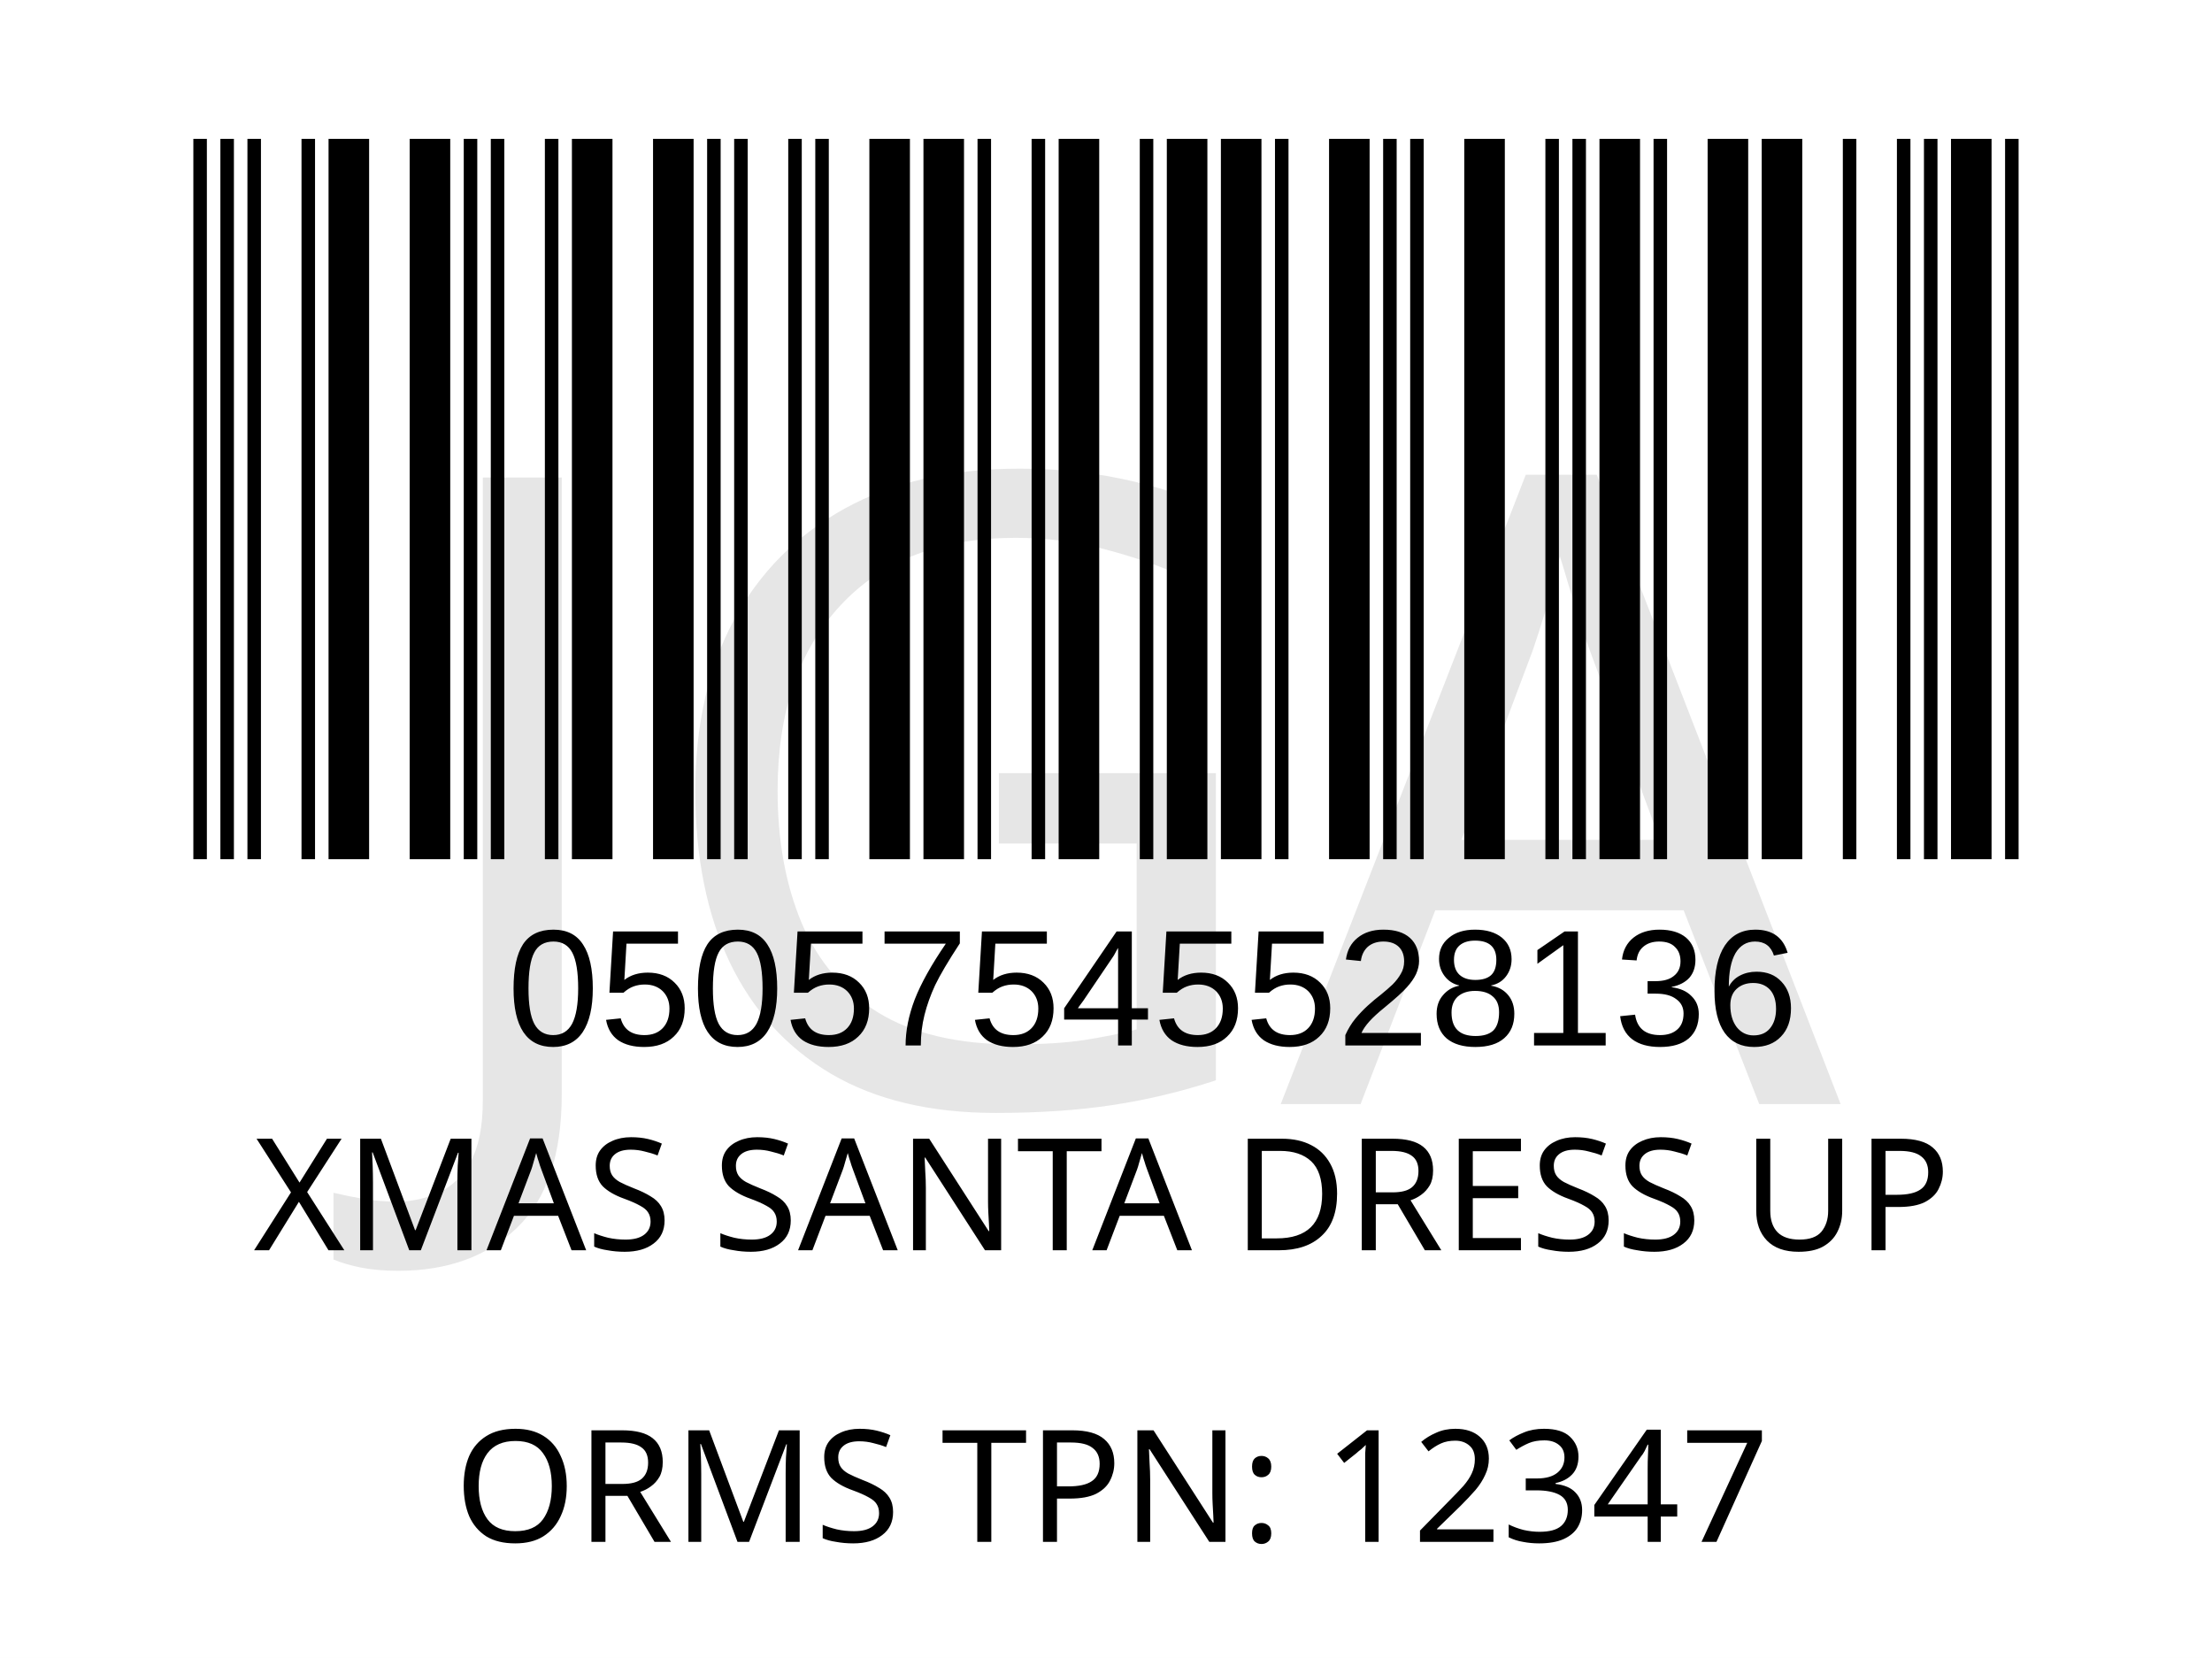
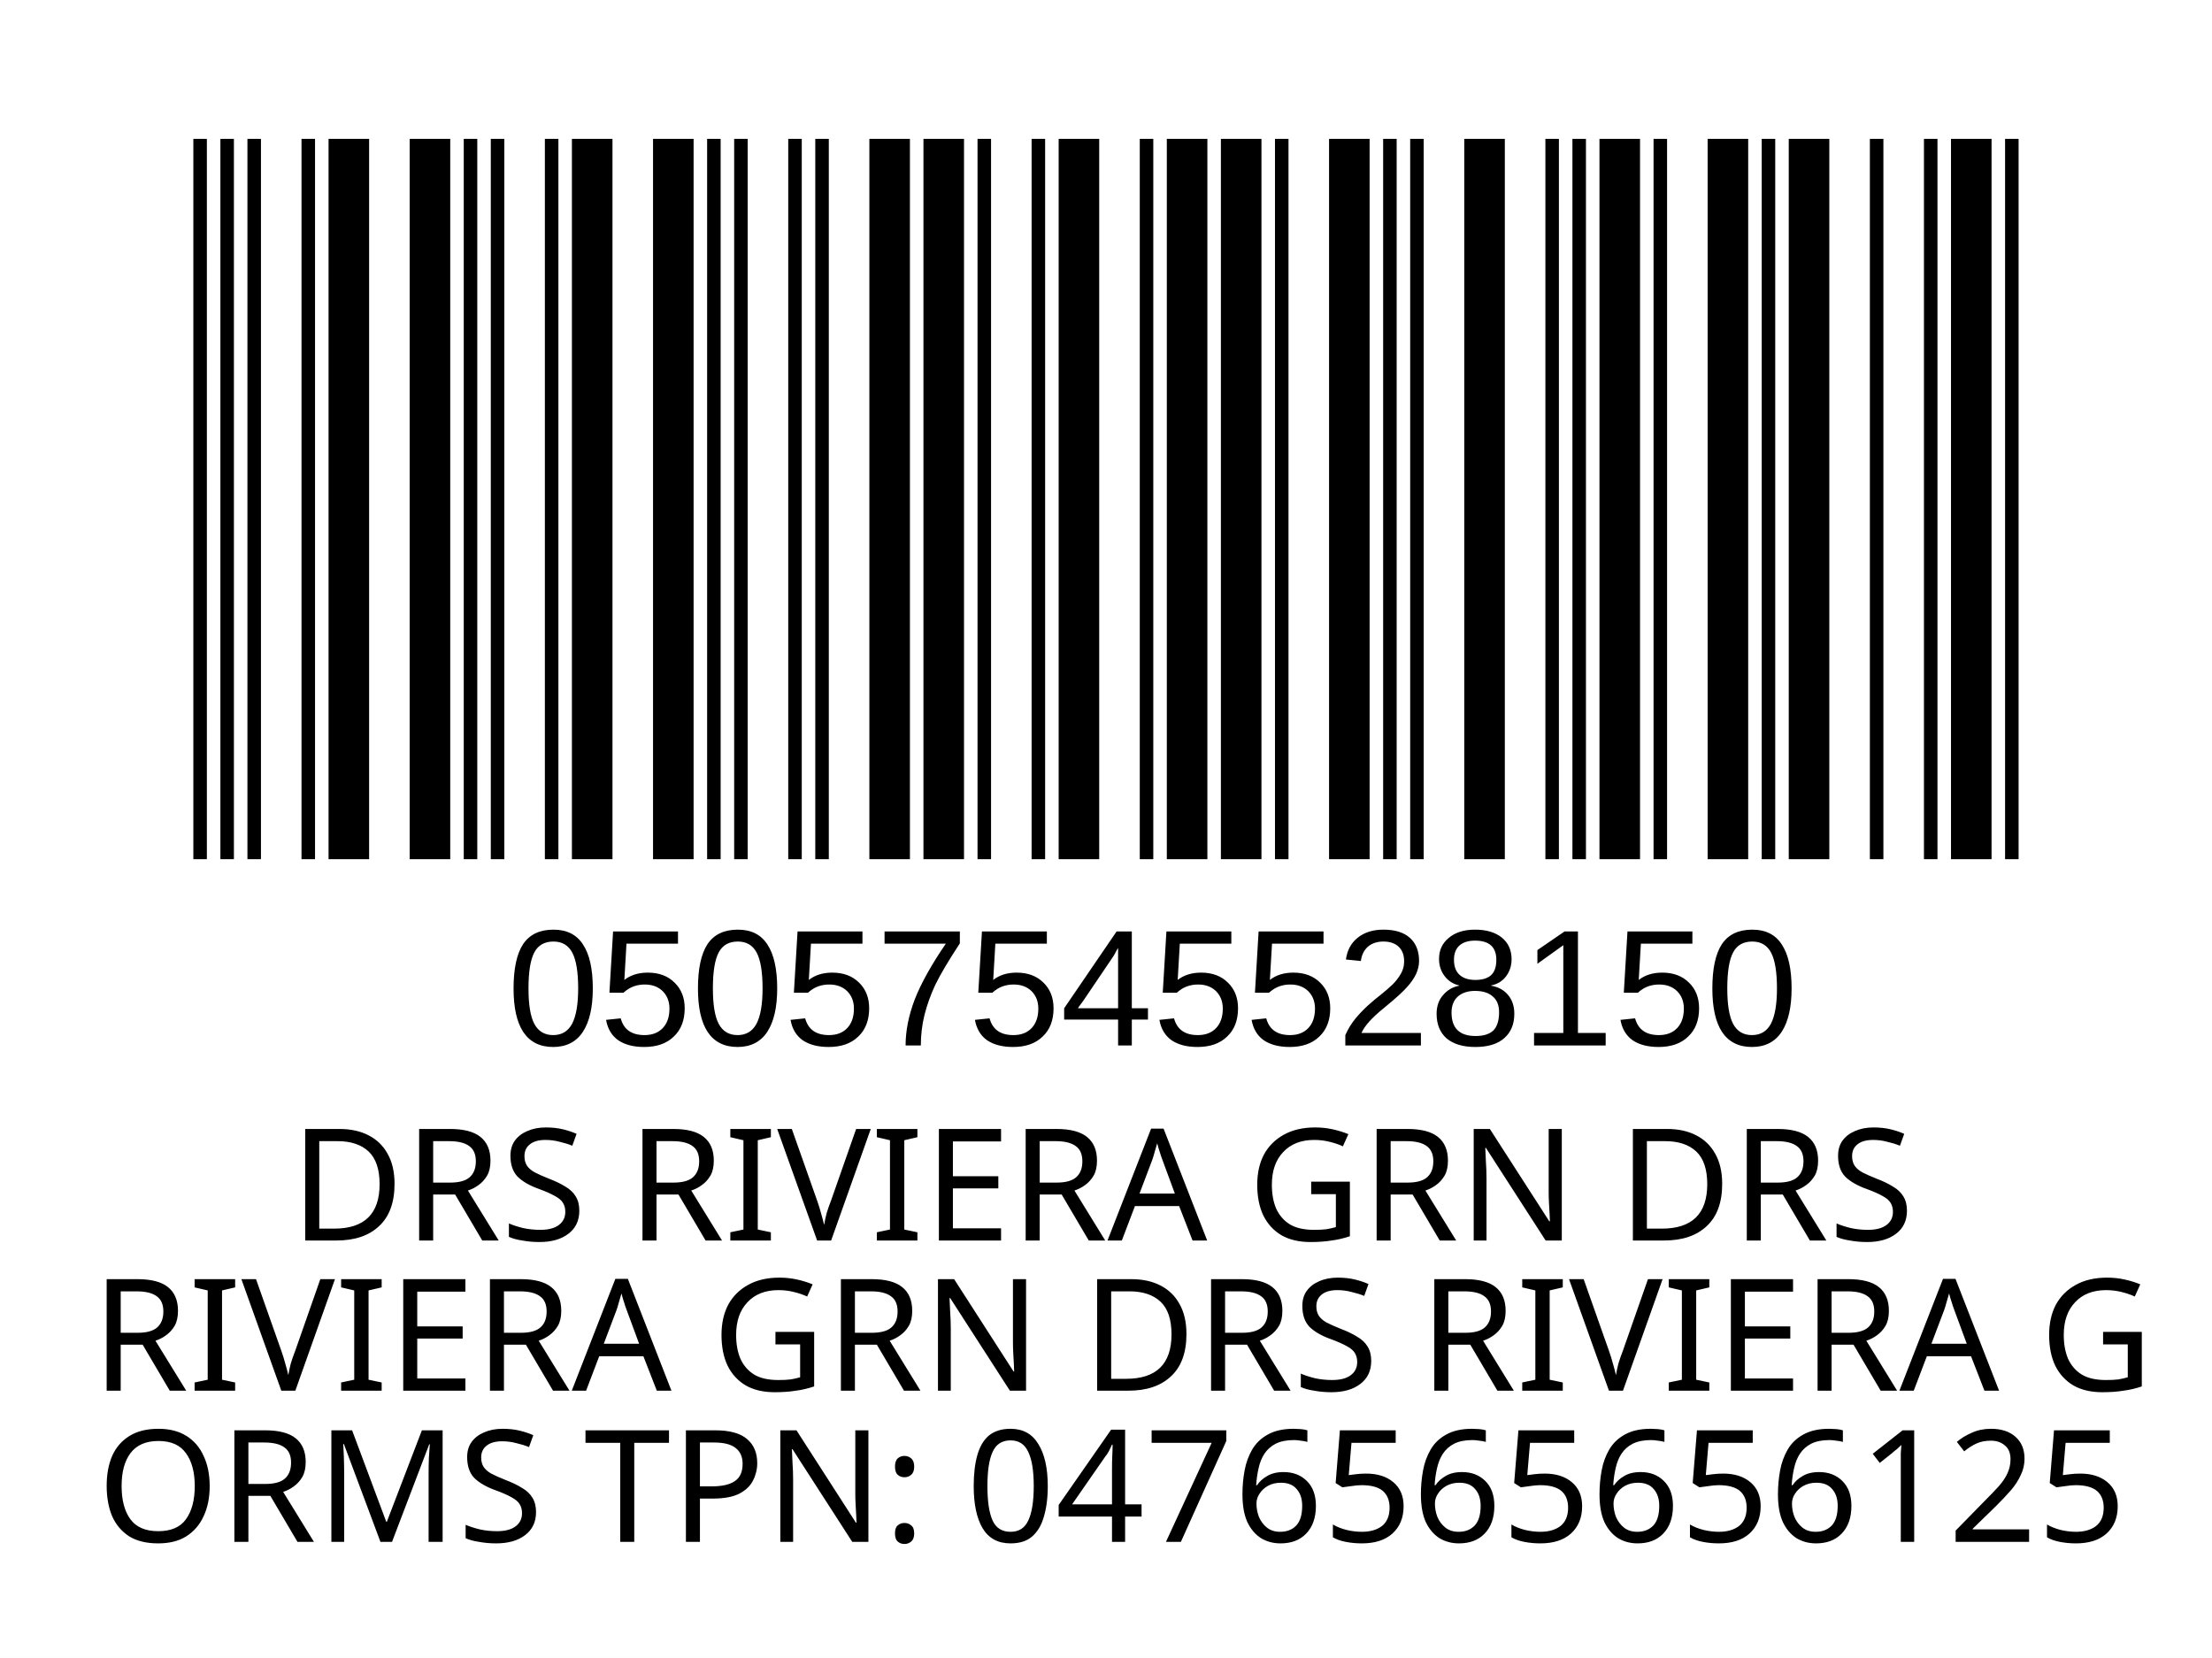
<svg xmlns="http://www.w3.org/2000/svg" version="1.1" id="Layer_1" x="0px" y="0px" viewBox="0 0 113.4 85" style="enable-background:new 0 0 113.4 85;" xml:space="preserve">
  <rect style="fill:#FFFFFF;" width="113.4" height="85" />
  <rect x="-241.2" y="-321.7" style="fill:none;" width="595.3" height="841.9" />
-   <text text-anchor="middle" transform="matrix(1, 0, 0, 1, 56.5, 64.1)" style="font-family:'FranklinGothicBT-RomanCondensed', FrankGoth Cn BT; font-size:8px;" id="description">XMAS SANTA DRESS UP</text>
-   <text text-anchor="middle" transform="matrix(1 0 0 1 56.5 71.3)" style="font-family:'FranklinGothicBT-RomanCondensed', FrankGoth Cn BT; font-size:8px;" id="description1" />
+   <text text-anchor="middle" transform="matrix(1, 0, 0, 1, 56.5, 63.6)" style="font-family:'FranklinGothicBT-RomanCondensed', FrankGoth Cn BT; font-size:8px;" id="description">DRS RIVIERA GRN DRS</text>
+   <text text-anchor="middle" transform="matrix(1 0 0 1 56.5 71.3)" style="font-family:'FranklinGothicBT-RomanCondensed', FrankGoth Cn BT; font-size:8px;" id="description1"> RIVIERA GRN DRS RIVIERA G</text>
  <g width="391" height="178" transform="matrix(0.2356 0 0 0.207 7.8 -8.3654)" id="barcode">
    <svg id="ean-13" width="415.100px" height="328.02px" x="0px" y="0px" viewBox="0 0 463 219" version="1.1" font-size="30px" font-family="frankgothcnbt" style="transform: translate(0px, 0px);">
      <rect x="0" y="0" width="463" height="219" style="fill:#ffffff;" />
      <g transform="translate(10, 10)" style="fill:#000000;">
        <rect x="0" y="0" width="3.281" height="199" />
        <rect x="6.563" y="0" width="3.281" height="199" />
        <rect x="13.126" y="0" width="3.281" height="199" />
        <rect x="26.252" y="0" width="3.281" height="199" />
        <rect x="32.815" y="0" width="9.844" height="199" />
        <rect x="52.504" y="0" width="9.844" height="199" />
        <rect x="65.63" y="0" width="3.281" height="199" />
        <rect x="72.193" y="0" width="3.281" height="199" />
        <rect x="85.318" y="0" width="3.281" height="199" />
        <rect x="91.881" y="0" width="9.844" height="199" />
        <rect x="111.57" y="0" width="9.844" height="199" />
        <rect x="124.696" y="0" width="3.281" height="199" />
        <rect x="131.259" y="0" width="3.281" height="199" />
        <rect x="144.385" y="0" width="3.281" height="199" />
        <rect x="150.948" y="0" width="3.281" height="199" />
        <rect x="164.074" y="0" width="9.844" height="199" />
        <rect x="177.2" y="0" width="9.844" height="199" />
        <rect x="190.326" y="0" width="3.281" height="199" />
        <rect x="203.452" y="0" width="3.281" height="199" />
        <rect x="210.015" y="0" width="9.844" height="199" />
        <rect x="229.704" y="0" width="3.281" height="199" />
        <rect x="236.267" y="0" width="9.844" height="199" />
        <rect x="249.392" y="0" width="9.844" height="199" />
        <rect x="262.518" y="0" width="3.281" height="199" />
        <rect x="275.644" y="0" width="9.844" height="199" />
        <rect x="288.77" y="0" width="3.281" height="199" />
        <rect x="295.333" y="0" width="3.281" height="199" />
        <rect x="308.459" y="0" width="9.844" height="199" />
        <rect x="328.148" y="0" width="3.281" height="199" />
        <rect x="334.711" y="0" width="3.281" height="199" />
        <rect x="341.274" y="0" width="9.844" height="199" />
        <rect x="354.4" y="0" width="3.281" height="199" />
        <rect x="367.526" y="0" width="9.844" height="199" />
-         <rect x="380.652" y="0" width="9.844" height="199" />
-         <rect x="400.341" y="0" width="3.281" height="199" />
-         <rect x="413.466" y="0" width="3.281" height="199" />
+         <rect x="380.652" y="0" width="3.281" height="199" />
+         <rect x="387.215" y="0" width="9.844" height="199" />
+         <rect x="406.904" y="0" width="3.281" height="199" />
        <rect x="420.029" y="0" width="3.281" height="199" />
        <rect x="426.592" y="0" width="9.844" height="199" />
        <rect x="439.718" y="0" width="3.281" height="199" />
      </g>
    </svg>
  </g>
-   <text transform="matrix(1 0 0 1 26 53.6)" style="font-family:Myriad, Myriad Roman, Arial, sans-serif; font-size:8.5px;" id="barcode_number">05057545528136</text>
-   <text text-anchor="middle" transform="matrix(1 0 0 1 57 79.05)" style="font-family:'FranklinGothicBT-RomanCondensed', FrankGoth Cn BT; font-size:8px;" id="tpnd">ORMS TPN: 12347</text>
-   <text transform="matrix(1 0 0 1 20.6108 56.606)" style="font-family:'FranklinGothicBT-RomanCondensed', FrankGoth Cn BT; font-size:45px;opacity: 0.1;" id="watermark">JGA</text>
+   <text transform="matrix(1 0 0 1 26 53.6)" style="font-family:Myriad, Myriad Roman, Arial, sans-serif; font-size:8.5px;" id="barcode_number">05057545528150</text>
+   <text text-anchor="middle" transform="matrix(1 0 0 1 57 79.05)" style="font-family:'FranklinGothicBT-RomanCondensed', FrankGoth Cn BT; font-size:8px;" id="tpnd">ORMS TPN: 0476565656125</text>
+   <text transform="matrix(1 0 0 1 20.6108 56.606)" style="font-family:'FranklinGothicBT-RomanCondensed', FrankGoth Cn BT; font-size:45px;opacity: 0.1;" id="watermark" />
</svg>
